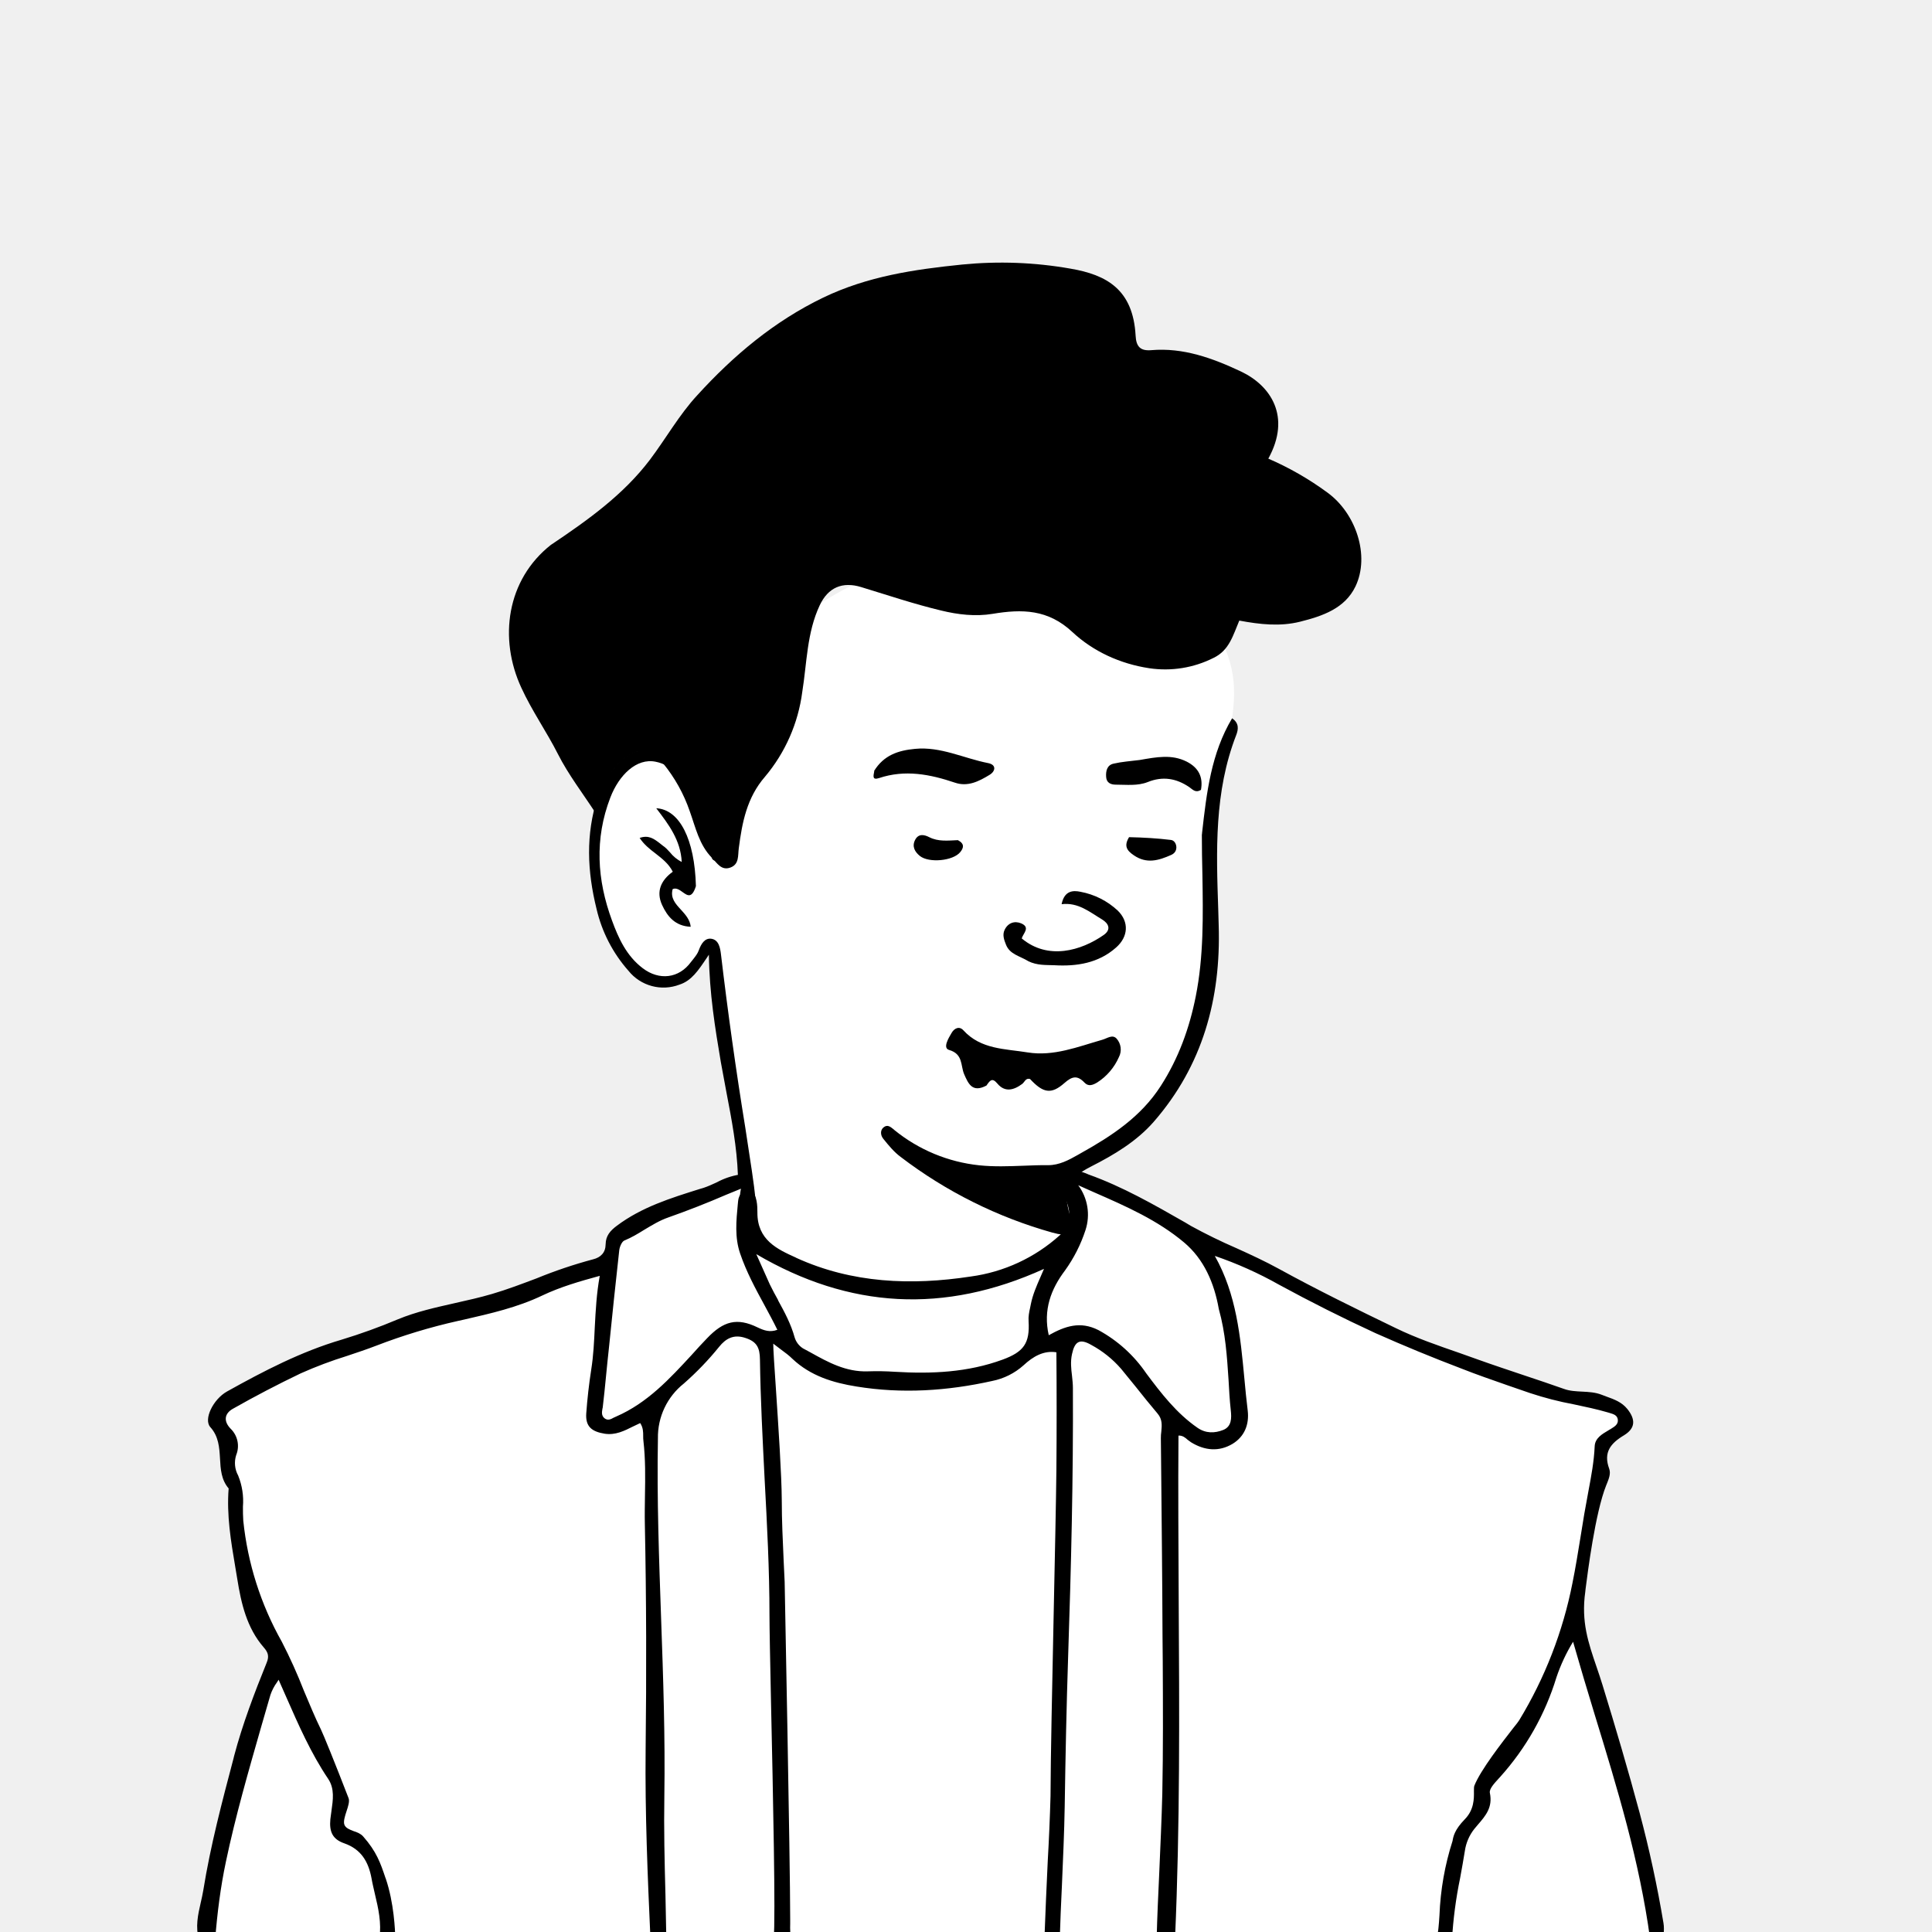
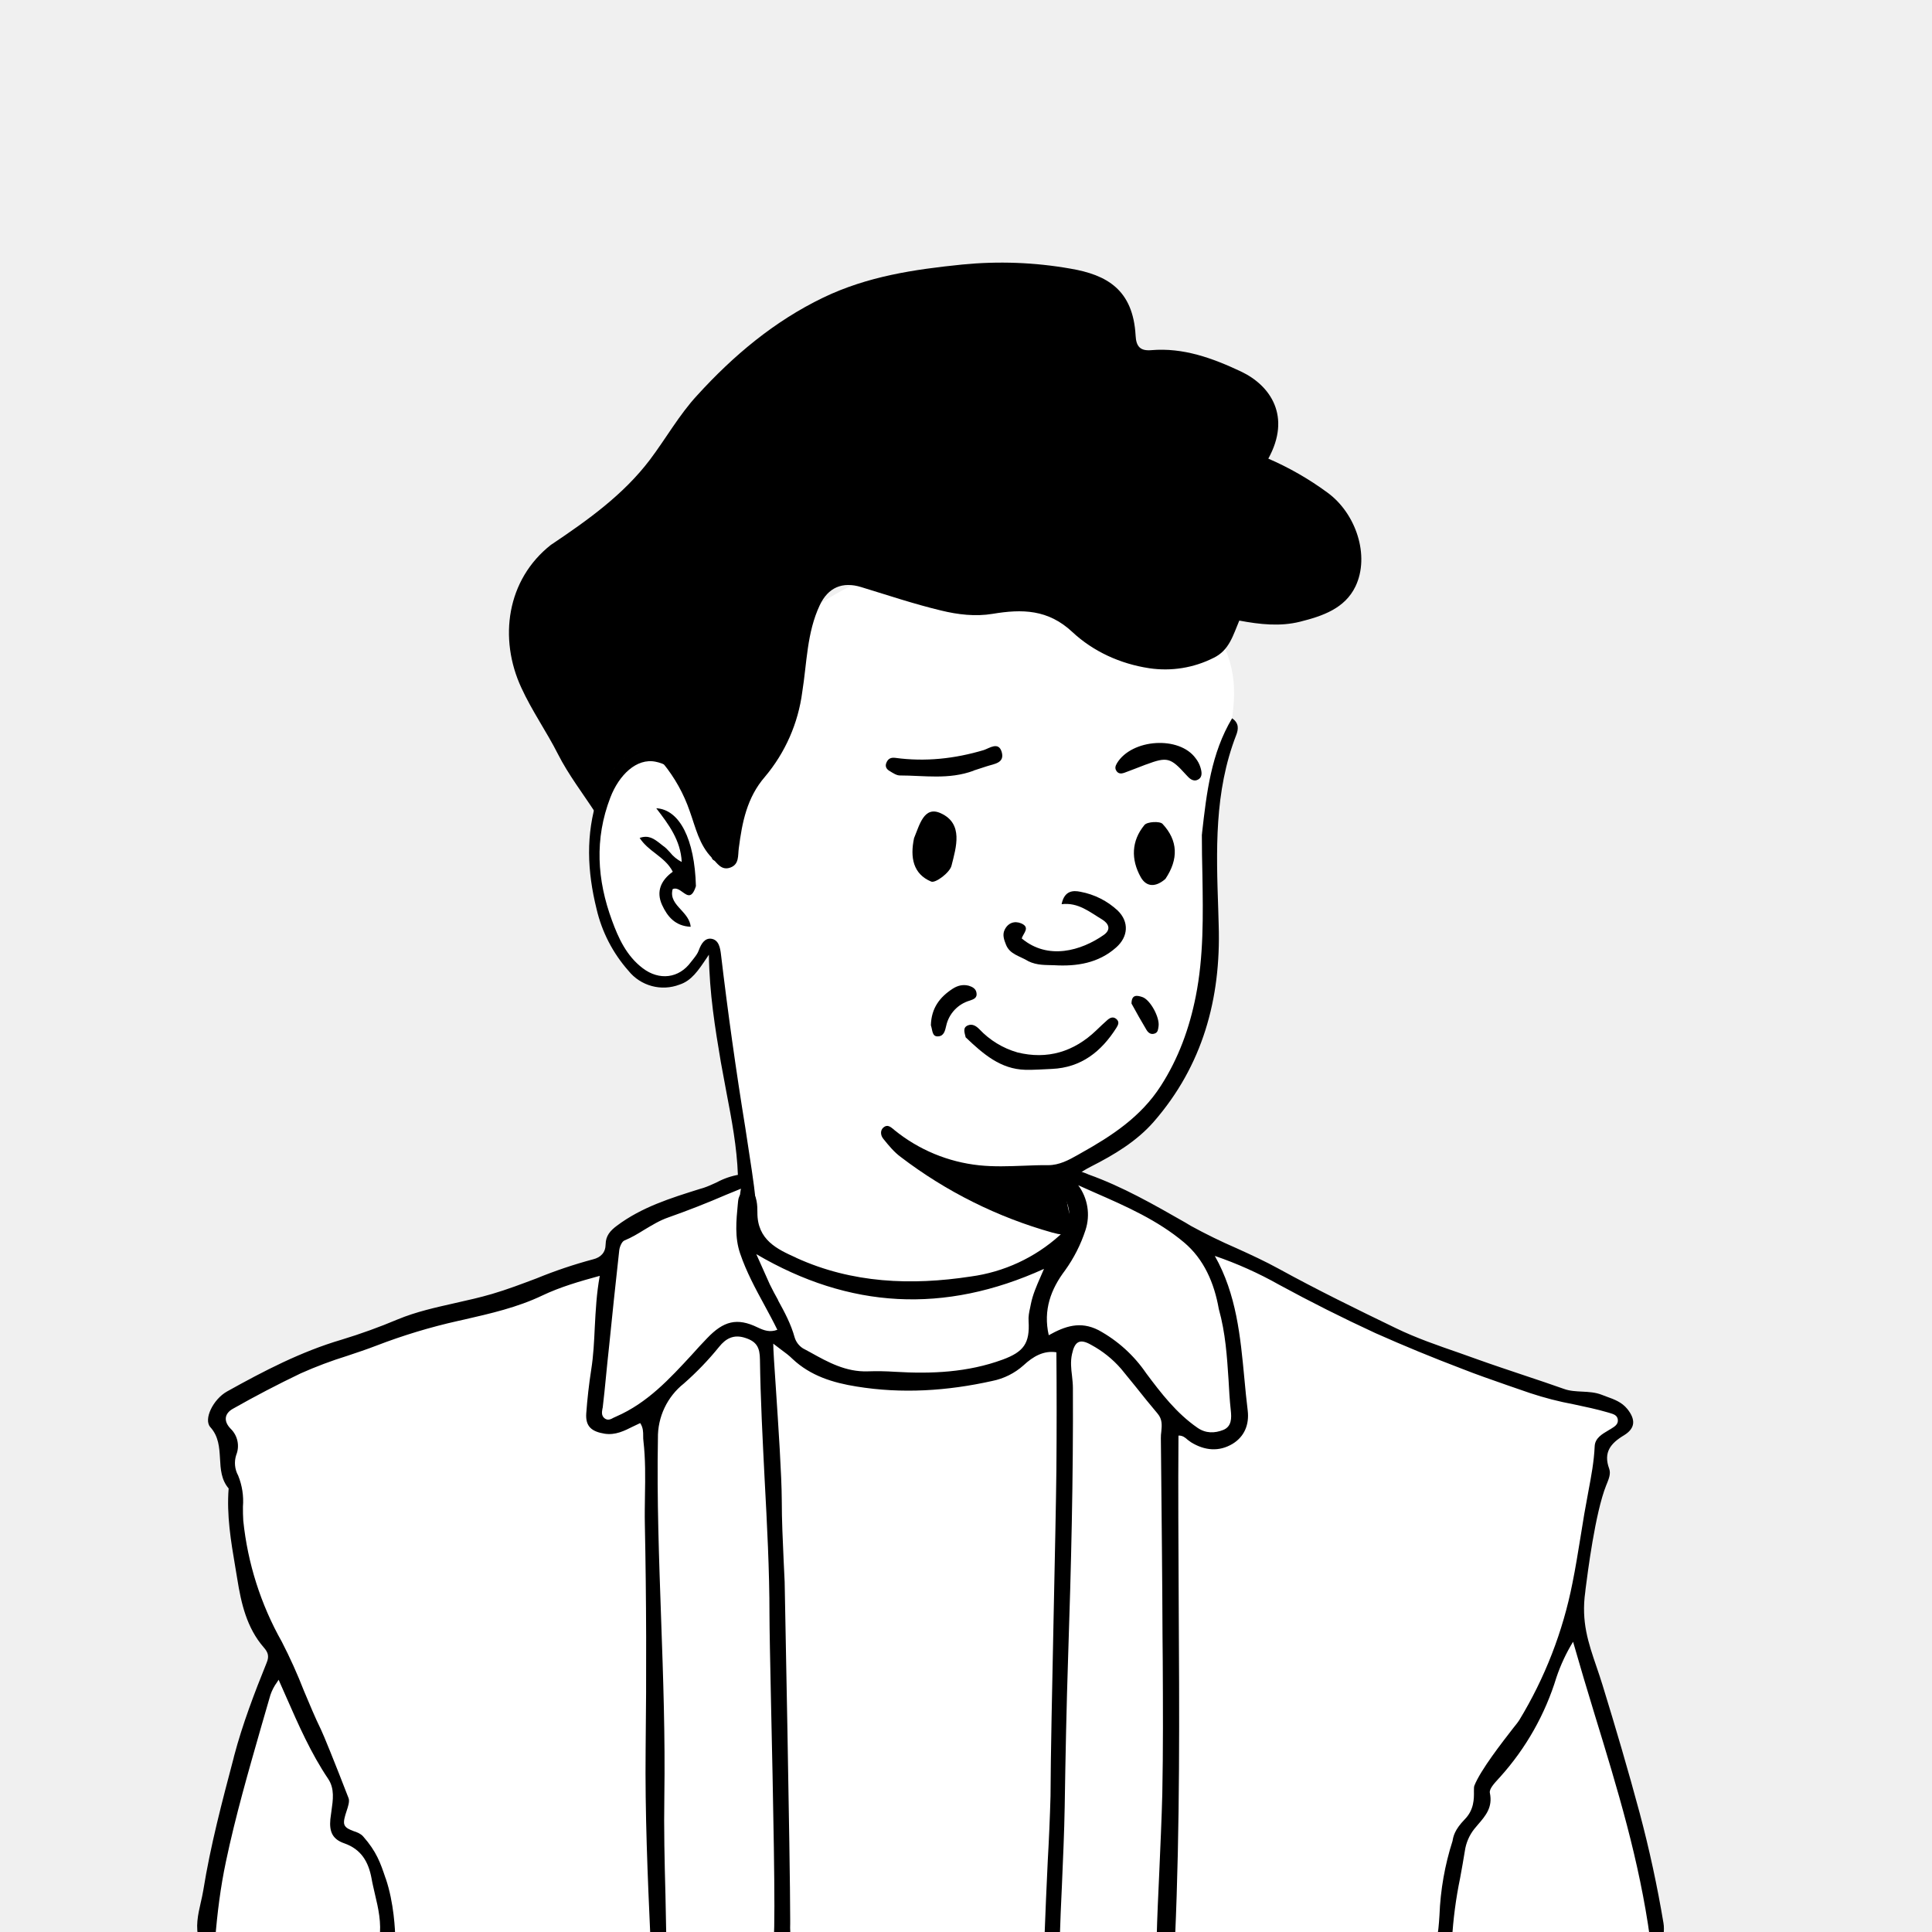
<svg xmlns="http://www.w3.org/2000/svg" viewBox="0 0 1744 1744" fill="none" shape-rendering="auto">
  <mask id="viewboxMask">
    <rect width="1744" height="1744" rx="0" ry="0" x="0" y="0" fill="#fff" />
  </mask>
  <g mask="url(#viewboxMask)">
    <g transform="translate(531 487)">
      <path d="M554 727.7c-99.2 297-363.8 388.6-503.7 19.8-19.3-50.7 31-69.5 66.2-91.9 24.1-15.3 36.8-28.5 35.3-42.2-7-64.4-36.9-243.8-36.9-243.8l-3-5.8s.7-1.6-2.2 1.2c-3 3-9.9 34.2-37 34.2-24.5 0-49.2-10.9-61-86.3C7.2 285.6 9.6 214 40 201c12.5-5.3 24-7.2 35.2-.8 11.3 6.4-13-22 112-126C268.4 6.4 396.7-3.5 448.5 8 500.3 19.5 552 44.8 574.9 98.5c27.8 65-25.9 114.3-14 262.5-2.2 53.6.8 171.2-146.6 210.6-28 7.5-19.3 48.4 22.7 58.4 67 21 117 72.3 117 97.9" fill="#fff" />
      <path fill-rule="evenodd" clip-rule="evenodd" d="m554 266.2.1-1.4c4.1-36.4 8.2-71.7 27.1-103.4 6.5 4.4 5.7 10 3.7 15.2-19.9 51.2-18 104.4-16.2 157.6l.4 14c2.1 66.4-14.5 126.8-58.7 177.5-15.4 17.6-35.8 29.8-56.5 40.3-21.4 11-25.9 20.1-19.2 43.6l.8 2.6c1.4 3.9 2.8 7.9-1 11.8-4.5 4.6-9.5 3.3-14.8 1.8l-.6-.1a406.4 406.4 0 0 1-137-68.3c-6-4.4-10.8-10.3-15.5-16.1l-.3-.4c-2.5-3-3-7.8.5-10.4 3.3-2.5 5.8-.5 8.7 1.8l1 .9a145.5 145.5 0 0 0 76.3 31.7c13.4 1.4 26.6.9 40 .4 7.4-.3 14.8-.6 22.3-.5 10.2 0 18.7-4.7 26.7-9.2l2.8-1.6c27.8-15.5 54.3-32.8 72.2-60.7 16.1-25 25.9-52.2 31.6-80.9 7.2-36.1 6.6-72.7 6-109.8-.3-12-.5-24.2-.5-36.4ZM50.6 190.8c21.9-1.7 34 11.2 44.3 26.3a140.4 140.4 0 0 1 22.4 61.5c.5 3.7 1 7.6-1.2 11.3-4.5.6-4.9-3-5-5.6-.5-20.7-9.7-38.7-18.9-56.1-6.6-12.5-16.2-24.6-31.4-27.6-17.2-3.5-33 12-40.8 32.2-14.5 37.6-12 74.6 1.4 111 5.8 15.9 13.1 32.1 27.8 43.2 14.8 11.3 32.7 9.3 43.6-5.7l2-2.5c2-2.6 4-5.1 5-8 2.1-5.8 5.4-11.2 11.3-10.4 6.8 1 8 8.3 8.7 14a3661 3661 0 0 0 22 156.7l5.9 38.8c2.6 17.1 5.6 41.7 3.6 52.1a28 28 0 0 0-.3 2.2c-.4 2.8-.6 5-4.2 5.5-4.9.8-7-2-7.7-6.4-2.3-17-3-23.6-4-49.6-.9-25.2-5.6-50-10.4-74.9l-5-27c-5.2-30.8-10.3-62-10.8-97l-2 3c-7.6 11.3-13.7 20.5-24.5 24a40.5 40.5 0 0 1-46.1-12.5 127.8 127.8 0 0 1-28.8-55.8c-8.4-34-9.9-67.1.9-100.6 5.2-16.1 23.7-44.7 42.2-42Zm34.6 127.5c4.4 3.2 8.4 6 12-5.4-1.1-42.2-14.7-69.2-35.8-70.3 11.2 14.6 22 28.8 23 48.5a32.3 32.3 0 0 1-10.7-8.8c-2-2.2-4-4.4-6.5-6l-3-2.4c-4.8-3.6-9.7-7.4-17.8-4.5 3.8 5.8 9 10 14.3 14 6 4.7 12 9.3 15.6 16.5-10.6 7.7-15.2 17.7-9.7 29.9 4.8 10.5 11.9 19.2 25.9 19.8-.6-6.3-4.7-10.9-8.8-15.4-5-5.4-9.7-10.6-7.5-18.6 3.2-1.5 6.2.7 9 2.7Z" fill="#000" />
    </g>
    <g transform="translate(178 1057)">
      <path d="M1312 691.3 3 694s25.8-189 56.2-235.7c16.3-25-10.6-45-16.4-70.3-5.8-25.2-11.8-57.9-10.5-67.4 1.2-9.5-1.4-29.3-4.3-43.3-3-14-.2-28.3-7-40.5-7-12.1-8-25 0-30.7 8-5.8 341.2-123.5 341.2-123.5L372.5 61s47-34.8 72.2-40.7c25.2-5.9 47.1-9.7 47.1-9.7s-5.2 24.3-1.4 36.6c4 12.4 81.6 64 143.2 59 84.4 0 150.9-40.4 156.3-56 5.4-15.5-3.3-18.8-6.6-31.7C779.9 5.7 788 1 802.6 9c14.5 8 211.3 110.9 254 130.4 42.6 19.6 202.6 69.4 202.6 69.4s30.2 8.8 26.7 17.2c-7.6 17.9-24.1 1-24.1 49.6 0 30-25.3 125.6-25.3 125.6s39.6 123.7 46.2 148.2c6.7 24.5 29.3 142 29.3 142Z" fill="#fff" />
      <mask id="bodyVariant05-a" style="mask-type:luminance" maskUnits="userSpaceOnUse" x="516" y="231" width="267" height="460">
        <path d="m528 691-12-460h266.5L773 691H528Z" fill="#fff" />
      </mask>
      <g mask="url(#bodyVariant05-a)">
        <g transform="translate(396 278)" />
      </g>
      <path fill-rule="evenodd" clip-rule="evenodd" d="M409.2 694c-2.6-57.2-5-114.3-4.4-171.6.8-67.8.7-135.8-.7-203.6-.2-8.6 0-17.2.1-25.7.3-16.5.5-33-1.4-49.5-.2-1.4-.2-2.8-.2-4.3 0-3.7 0-7.6-2.7-11.7l-6.3 3c-8 4-16 8.1-25.8 6.6-11.6-1.9-17.4-6.4-16.6-18.3a489 489 0 0 1 4.5-39.6c2-12.6 2.6-25.3 3.2-38.2.8-15.2 1.6-30.7 4.5-46.4-18.3 5-35.6 10-52 17.8-22.4 10.7-46.6 16.2-70.6 21.7l-5.4 1.2c-25 5.6-49.5 13-73.4 22.2-8.8 3.4-17.8 6.4-26.8 9.4a376.2 376.2 0 0 0-41.7 15.7 993.2 993.2 0 0 0-61.3 32c-7.5 4.2-8.7 11.1-2 18a21.7 21.7 0 0 1 5 23.8A23.5 23.5 0 0 0 37 275a61.3 61.3 0 0 1 4.3 28c0 4.3 0 8.6.3 12.7a281 281 0 0 0 34.8 109.3 467.7 467.7 0 0 1 20 44.4c5 11.8 9.8 23.6 15.4 35 2 4 12.6 30 24.9 61.9 1 2.8-.4 7.2-1.9 11.7-1.5 4.6-3 9.3-1.9 12.2 1.2 3 4.6 4.3 8.2 5.7 3.2 1 6.4 2.3 8.6 4.7 12.2 13.8 15.7 24 20.3 37.7l.2.4c7.5 22.1 8.5 47 8.6 54a32.6 32.6 0 0 1-14.3.2c2-14.3-1-27.3-4.1-40.3-1-4.6-2.2-9.2-3-13.9-2.8-15.3-9.5-26.4-24.5-31.7-10.5-3.6-13.8-10.2-12.7-21.8l1-7.5c1.4-9.9 3-20.1-3-29-15.5-23-26.6-48.3-37.9-74l-6.8-15.4-1.4 2.2a42.5 42.5 0 0 0-6 11.5l-8.4 29C46.2 542.2 34.6 582.3 26 623.2c-5 23.5-7.9 47-9.8 70.8H1.7c-3.5-11.5-1-22.5 1.5-33.5a185 185 0 0 0 2.3-11.1C12 609 22.4 569.7 32.8 530.3l.5-2.1c7.7-29.1 18.3-56.8 29.5-84.5 2.3-5.6 1.2-9.2-2.8-13.7-15.2-17.5-20.3-39.6-23.8-61.6l-1.8-10.8c-4-23.5-7.9-47-6-71-6.7-7.8-7.3-17.4-7.8-27-.6-10-1.2-20-8.7-28.3-6.4-7 2.5-25.2 15-32.2 33.2-18.5 66.8-36 103.5-46.8A517 517 0 0 0 181 134c16.9-7 34.5-10.8 52.1-14.8 11.2-2.5 22.3-5 33.2-8.2 13.6-4 26.7-9 40-14a420.5 420.5 0 0 1 51-17.2c7-1.7 11.3-6.1 11.4-13.6.1-7.7 4.2-12.3 10.1-16.7 22.5-16.9 48.7-25 74.8-33.2l3.4-1c4.2-1.4 8.1-3.2 12-5a65 65 0 0 1 20.5-7c3.3-.6 6.5-1.2 10.2 0 2 6.6-2 9.9-6.8 11.9l-15.4 6.3A806.2 806.2 0 0 1 425.2 42c-7.8 2.7-14.7 7-21.6 11.1-5.8 3.6-11.6 7.1-18 9.7-2.3 1-4.2 5.6-4.6 8.7-3.3 29.3-6.3 58.6-9.3 88l-1.4 13.2-1.4 14.1c-.8 8.6-1.7 17-2.7 25.6 0 .8-.2 1.5-.4 2.3-.5 3-1 6.1 1.8 8.5 3 2.4 5.7 1 8.4-.5l2.2-1c28.3-12.3 48.4-34.2 68.5-56 4.5-5 9-10 13.6-14.7 14.7-15.4 26.9-18.9 45.7-9.7 5.7 2.7 10.9 4.6 17.7 2.1-3.6-7.4-7.5-14.6-11.4-21.8-8.4-15.4-16.6-30.6-22.2-47.1-5-14.6-3.5-29.6-2.1-44.4l.3-3c.5-5.6 4.3-10.2 11.4-10.7 5.9 5.8 6 15.3 6 21-.2 25 18.1 33.3 34.7 40.8l.5.3c50.3 22.9 103.7 25 157.4 16.8a149.8 149.8 0 0 0 80.3-37.2c11.4-10.4 10-22.9 4.5-34.3-4.5-9-1.5-14.8 3.7-20.6 4.7-5.2 10.3-3 15.5-1l2.3 1c30.8 11 59 27.2 87.4 43.4l5 3a493 493 0 0 0 41.3 20.2c12.8 5.8 25.6 11.7 38 18.5 34.6 19 70.1 36.4 105.7 53.6 18.5 9 38.1 15.7 57.7 22.5l16.3 5.8c13.9 5 27.9 9.6 41.8 14.3 12 4 24 8 35.8 12.2 5.4 2 11 2.2 16.6 2.5 5.9.3 11.8.6 17.5 2.8l4.5 1.7c7 2.5 13.8 5 18.8 11.2 7.6 9.5 7.3 17.4-3 23.7-12.2 7.3-18.8 15.5-13.4 30.2 1.6 4.4-.3 9-2 13.3l-.5 1.2-.2.5c-10 25-16.8 79.6-18.6 93.4l-.3 2.8c-3.8 27 2.8 46 10.2 67.7a558 558 0 0 1 5.4 16.4c11.8 38.4 23.2 77 33.6 115.8a1073 1073 0 0 1 21.4 99c.6 3.4.4 7 .2 11v3a25.1 25.1 0 0 1-12.3.2c-9.4-69.9-29.7-136.2-50-202.4A3709 3709 0 0 1 1242 425a158 158 0 0 0-15 32.1 238.2 238.2 0 0 1-50.9 90l-1.2 1.3c-4 4.4-8.8 9.5-8 13.1 2.7 13-3.9 20.6-10.8 28.6l-3.2 3.8a41.5 41.5 0 0 0-8.6 20c-1.3 8.2-2.8 16.4-4.3 24.6a383.2 383.2 0 0 0-7.3 55.5h-14.3c2-6.1 2.4-13.2 3-22.2a250.7 250.7 0 0 1 11.8-67c.7-4 1.7-9.9 11-19.5 8.5-8.6 8.4-18.8 8.3-25.2 0-2.4 0-4.2.4-5.2 5.6-14.2 25.4-39.5 35.1-52 3-3.7 5-6.3 5.4-7.1 23.1-38 39.4-79.9 48-123.6 2.8-13.7 5-27.6 7.3-41.6a1160 1160 0 0 1 7.2-41.8c2.5-13.3 5-26.5 5.6-40.2.3-7.4 6.6-11 12.5-14.5l1.3-.8.5-.2.4-.3c3.2-2 6.7-4 6.2-8.3-.5-4-3.9-5-7.3-6l-1.3-.4c-10.2-3-20.7-5.2-31.1-7.4a299.7 299.7 0 0 1-39.6-10.2l-20.3-7c-13.9-4.9-27.7-9.6-41.3-15a1511.4 1511.4 0 0 1-77.9-32.1 1475.9 1475.9 0 0 1-87-43.7 346 346 0 0 0-58-26c19.6 34.7 23.1 72.8 26.7 110.8.9 9.7 1.8 19.3 3 28.8 1.5 12.7-3 23.5-13.6 30-12.3 7.4-25.3 6.2-37.6-1.4l-3-2.2c-2.2-2-4.6-4-8.3-3.8-.4 49.6 0 99.2.2 148.8.6 101.4 1.2 203-3.3 305a41.8 41.8 0 0 1-16.6.3c.5-20.4 1.5-40.6 2.4-60.7 1-23.4 2.1-46.7 2.7-70 .8-39.9.6-79.7.4-119.6l-.2-22.4c-.2-53-.8-106.1-1.3-159.2l-.2-19.9c0-2 .1-4 .4-5.9.5-5.5 1.1-11-3.3-16.2-6.8-8-13.3-16.1-19.8-24.3L834 178.6a96 96 0 0 0-27-21.6c-10.4-6-14.9-3-17.3 8.3-1.5 6.7-.8 13.2 0 19.7.4 3.7.8 7.4.8 11 .4 80.8-1.6 161.5-4.3 242.2-1.5 45-2.4 90.3-3.1 135.4-.4 23.7-1.5 47.4-2.5 71-.8 16.5-1.5 33-2 49.6-4 0-9.9-.5-13.8-1.3.8-23.1 2-48.1 3-70.2a1987 1987 0 0 0 2.5-58.5c.1-34.5 1.5-99.8 2.8-162.4 1.1-52.7 2.2-103.4 2.5-132.4a6422.8 6422.8 0 0 0 0-105.7c-11.4-1.8-21 3.7-29.6 11.7a60 60 0 0 1-28.4 14.2c-40.4 9-81.3 11.7-122.4 5-21.3-3.4-41.6-9.6-57.9-25-3-3-6.5-5.6-10.6-8.6a374 374 0 0 1-6.7-5.1c0 4.7 1 20.7 2.4 40.7 2.2 33.3 5.2 77.9 5.3 100.7 0 18.2.9 36.4 1.7 54.6l.9 19c0 2.4 5 251 5 305.2v3.5c-.1 4.8-.3 9.7 1.7 14.4-5.6.1-11-.2-16.6-1 1.8-17.9-.6-131.4-2.4-212.6-.8-37.8-1.4-68.6-1.4-79.5 0-41-2.2-82.1-4.4-123.1-1.8-35.9-3.7-71.7-4.2-107.6-.1-10.7-2.9-16.2-13.3-19.5-10.6-3.5-17.7.8-23.5 8-9.7 12-20.3 23-31.9 33.2a61.8 61.8 0 0 0-23.4 49.5c-1 54.5 1 108.8 2.9 163.2 1.9 53.2 3.7 106.4 2.9 159.6-.5 29.7.2 59.5 1 89.2l.8 40.6h-14.3Zm513-569.4c-4.1-23.4-13.4-45-31.4-60.1-23.8-20-52.1-32.5-80.7-45l-14.8-6.6a44.6 44.6 0 0 1 6.6 40.4 133 133 0 0 1-18.5 36.5c-12.7 16.8-19.9 35.7-14.7 58.5 14.7-8.2 28.4-13 44.9-4.6a123.6 123.6 0 0 1 43.1 39c13.6 18.2 27.3 36 46.2 49.1 7.6 5.3 15.7 5 23.3 2 7.7-3.1 7.6-10.8 6.8-17.9-1-9-1.5-18.1-2-27.3-1.4-21-2.7-42.2-8.8-64Zm-397.8-8c-2.6-4.6-5.1-9.3-7.5-14.2a24155 24155 0 0 0-12.2-27.3c84 49.3 169.7 54.2 259.7 13.3l-3.2 7.4c-3.6 8.2-7 16-8.7 24.6l-.6 3c-.9 4-1.7 8-1.4 12.2 1.2 20-4.4 27.7-23.4 34.7-31.6 11.6-64.2 13-97.3 11a243 243 0 0 0-24.4-.4c-19.7.7-35.9-8.2-52-17.2l-6.5-3.5a17.8 17.8 0 0 1-7.6-10c-3.3-12-9.1-22.8-15-33.5Z" fill="#000" />
    </g>
    <g transform="translate(266 207)">
      <path d="M231.7 284.6c33.2-22.3 65-45 88.9-76.5 14.5-19.2 26.5-40.7 42.8-58.3C396 114 432.8 83 477.2 61.6c40-19.2 82-25.4 125.4-29.8 32.6-3.2 65.4-2 97.7 3.7 32.9 5.6 56.5 19 58.8 60.4.5 9.9 4.2 14 14 13.2 29-2.5 55.5 7.2 81 19.2 27 12.7 45.7 40.7 24.8 78.7a272.8 272.8 0 0 1 53.3 30.6c25.8 18.7 38.6 57 25.4 84.7-9.6 20-29.7 26.8-50 31.9-18 4.5-36.2 2.5-54.9-1-5.6 13.1-9 26.9-23.3 33.7a97 97 0 0 1-58 9.3c-26.4-4-50.6-15.2-69.3-32.6-22-20.7-45.6-20.9-72-16.5-15.6 2.6-31.5.7-46.6-3-24.3-5.8-48-13.8-72-21.1-17-5.3-30 .3-37.5 16.3-11.7 24.8-11.6 52.2-15.8 78.3a148.6 148.6 0 0 1-33.7 76.6c-16.3 18.8-20.6 41.2-23.6 64.5-.9 6.6.5 14.4-7.5 17.4-8.3 3.1-12.1-4.1-16.8-8.8-11.5-11.7-14.7-27.4-20-42.1a140.3 140.3 0 0 0-24-43.1c-12.7-15.3-25.5-14-39.4-.4a51.6 51.6 0 0 0-15.7 35.8c0 4-2.3 7.6-5.8 9.5-11.5-17.7-24.5-34.5-34-53.2-10.3-20.4-23.5-39-33.1-60-20.5-44.2-13.5-97.5 27-129.2Z" fill="#000" />
    </g>
    <g transform="translate(791 871)">
-       <path d="M99.3 109c-12.6 6.6-16.2-1.7-20-10.4-3.3-7.8-.8-18.1-13.5-21.8-6-1.7-.7-10.5 2.2-15.4 2.4-4.2 6.9-6.4 10.6-2.4 15.8 17.4 37.8 16.7 58 20C160 82.8 182 73.9 204 67.6c4.4-1.2 9.2-5.2 13-1 4 4.6 4.9 11.2 2 16.7a51.8 51.8 0 0 1-19.5 22.8c-4 2.4-8 4-11.6.1-6.4-6.7-11.1-5.7-18 .4-12 10.6-19.3 9.1-31.1-3.6-4-1.1-4.8 2.7-7 4.4-7.6 5.7-15.7 7.9-22.5-.3-4.8-5.7-6.7-2.7-9.9 1.9Z" fill="#000" />
+       <path d="M80.7 65.4c-1.1-4.6-2.8-8.8 2-10.8C86.7 53 90 55 93 58a76 76 0 0 0 34.4 21c27 6.7 51-.5 71.2-19.9 3.4-3.2 6.7-6.5 10.2-9.5 2.4-2 5.1-3.2 8-.7 3 2.7 1.5 5.4-.1 8-13.6 21.4-31.7 35.8-58.1 37-8 .3-16.1 1-24.1.8-22.4-.6-38-14.3-53.8-29.3ZM49.3 54.5c.4-15.5 8-25.4 19.7-33 4.7-3 9.4-4 14.5-2.7 3.3 1 6.5 2.7 7 6.6.7 4.3-2.4 5.6-6 6.8a30.5 30.5 0 0 0-21.4 22.9c-1 4.3-2 9-7 9.4-5.9.6-5.2-5.4-6.8-10ZM230.4 35c0-8.8 5.4-7.4 9.7-6 7.2 2.3 16 18.6 14.7 26.5-.4 2.5-.4 5.3-3.3 6.4-3.4 1.3-5.8-.4-7.5-3.1a710 710 0 0 1-13.6-23.9Z" fill="#000" />
    </g>
    <g transform="translate(653 805)" />
    <g transform="translate(901 668)">
      <path d="M27 199.5c-7.6-4.6-16.3-6-19.8-14.5-1.8-4.5-3.5-9-1.4-13.5 3-6.4 8.9-8.5 15-6 8.6 3.7 1.8 9 .5 13.6C45 199 75 190.2 95.3 176c7.1-5 4.4-10.5-1.6-14.1-11.2-6.7-21.4-15.5-36.4-13.7 2.5-12.3 10.3-12.6 17-11.2A67.4 67.4 0 0 1 108 154c10.4 10.2 9.5 23.6-1.5 33.3-16 14.2-35.7 17.2-55.9 16-7.4-.3-15.4.3-23.5-3.7Z" fill="#000" />
    </g>
    <g transform="translate(610 680)">
-       <path d="M409.2 75.7c13.1.3 25.4 1 37.7 2.5 3 .3 4.9 3.3 5 6.6 0 3.4-1.8 5.7-4.8 7-11.1 4.9-22 8.3-33.7.2-6.5-4.4-8.9-8.6-4.2-16.3ZM254.7 78.4c6.2 3.3 5.2 7 2.1 10.8-6.5 8-28.2 10-36.4 3.5-4.7-3.8-7.3-8.6-4.4-14.4 3-6 8.2-5 13-2.5 8 4 16.4 3 25.7 2.6Z" fill="#000" />
+       <path d="M215.1 76.6c5-12 9-29.4 24.1-22.5 20.7 9.4 13.9 30.7 9.7 47.4-1.6 6.3-14.5 15.9-18.3 14.3-16.3-6.8-19.2-21.7-15.5-39.2ZM442 113.4c-8.6 7.5-17 7.6-22.2-1.5-9-16-8.6-32.8 3.3-47.2 2.5-3 13.8-3.6 16.3-1 14 15 14.6 31.8 2.6 49.7Z" fill="#000" />
    </g>
    <g transform="translate(610 680)" />
    <g transform="translate(774 657)">
-       <path d="M15 39C23.8 24.6 37 20.4 51.9 19c23.2-2.3 44 8.5 65.9 12.8 8 1.5 6.8 7.5 1.4 10.7-9.4 5.7-19.5 11-31.2 7-22.5-7.6-45.1-12-68.6-4.1-6.2 2-5-2-4.2-6.3ZM255 29c15-2.6 28.7-5.3 42.2 1.5 10.8 5.5 15 14 12.9 25.5-5 3.1-7.5-.4-10.6-2.5-11.6-7.9-23.9-10-37.3-4.6-9.3 3.7-19.2 2.4-29 2.4-4.7 0-8.4-1.8-8.7-7-.4-5.5.9-10.8 6.9-12 7.3-1.7 15-2.2 23.7-3.3Z" fill="#000" />
+       <path d="M104.9 38.7C82.4 47 60.2 43 38.3 43c-3 0-6.3-2.2-9.2-4-2.7-1.5-4.4-4-3-7.4 1.5-3.7 4-5 8-4.5 27.2 3.7 53.7.8 79.9-7 5-1.6 13.3-8 16.2 1.6 3 10.2-6.8 10.8-13.4 13l-12 3.9ZM260.5 33.1c-7.2 2.7-13.5 5.3-19.9 7.6-2.4.8-5.1.9-6.8-1.8-1.6-2.4-1-4.4.5-7 13.4-22 56.2-24.9 71-4.4 1.9 2.4 3.3 5 4.2 7.8 1.3 4.1 2.4 9.2-2.2 11.5-4.3 2.2-7.7-1.1-10.7-4.5-14-15.5-17-16.3-36-9.2Z" fill="#000" />
    </g>
    <g transform="translate(0 559)" />
  </g>
</svg>
